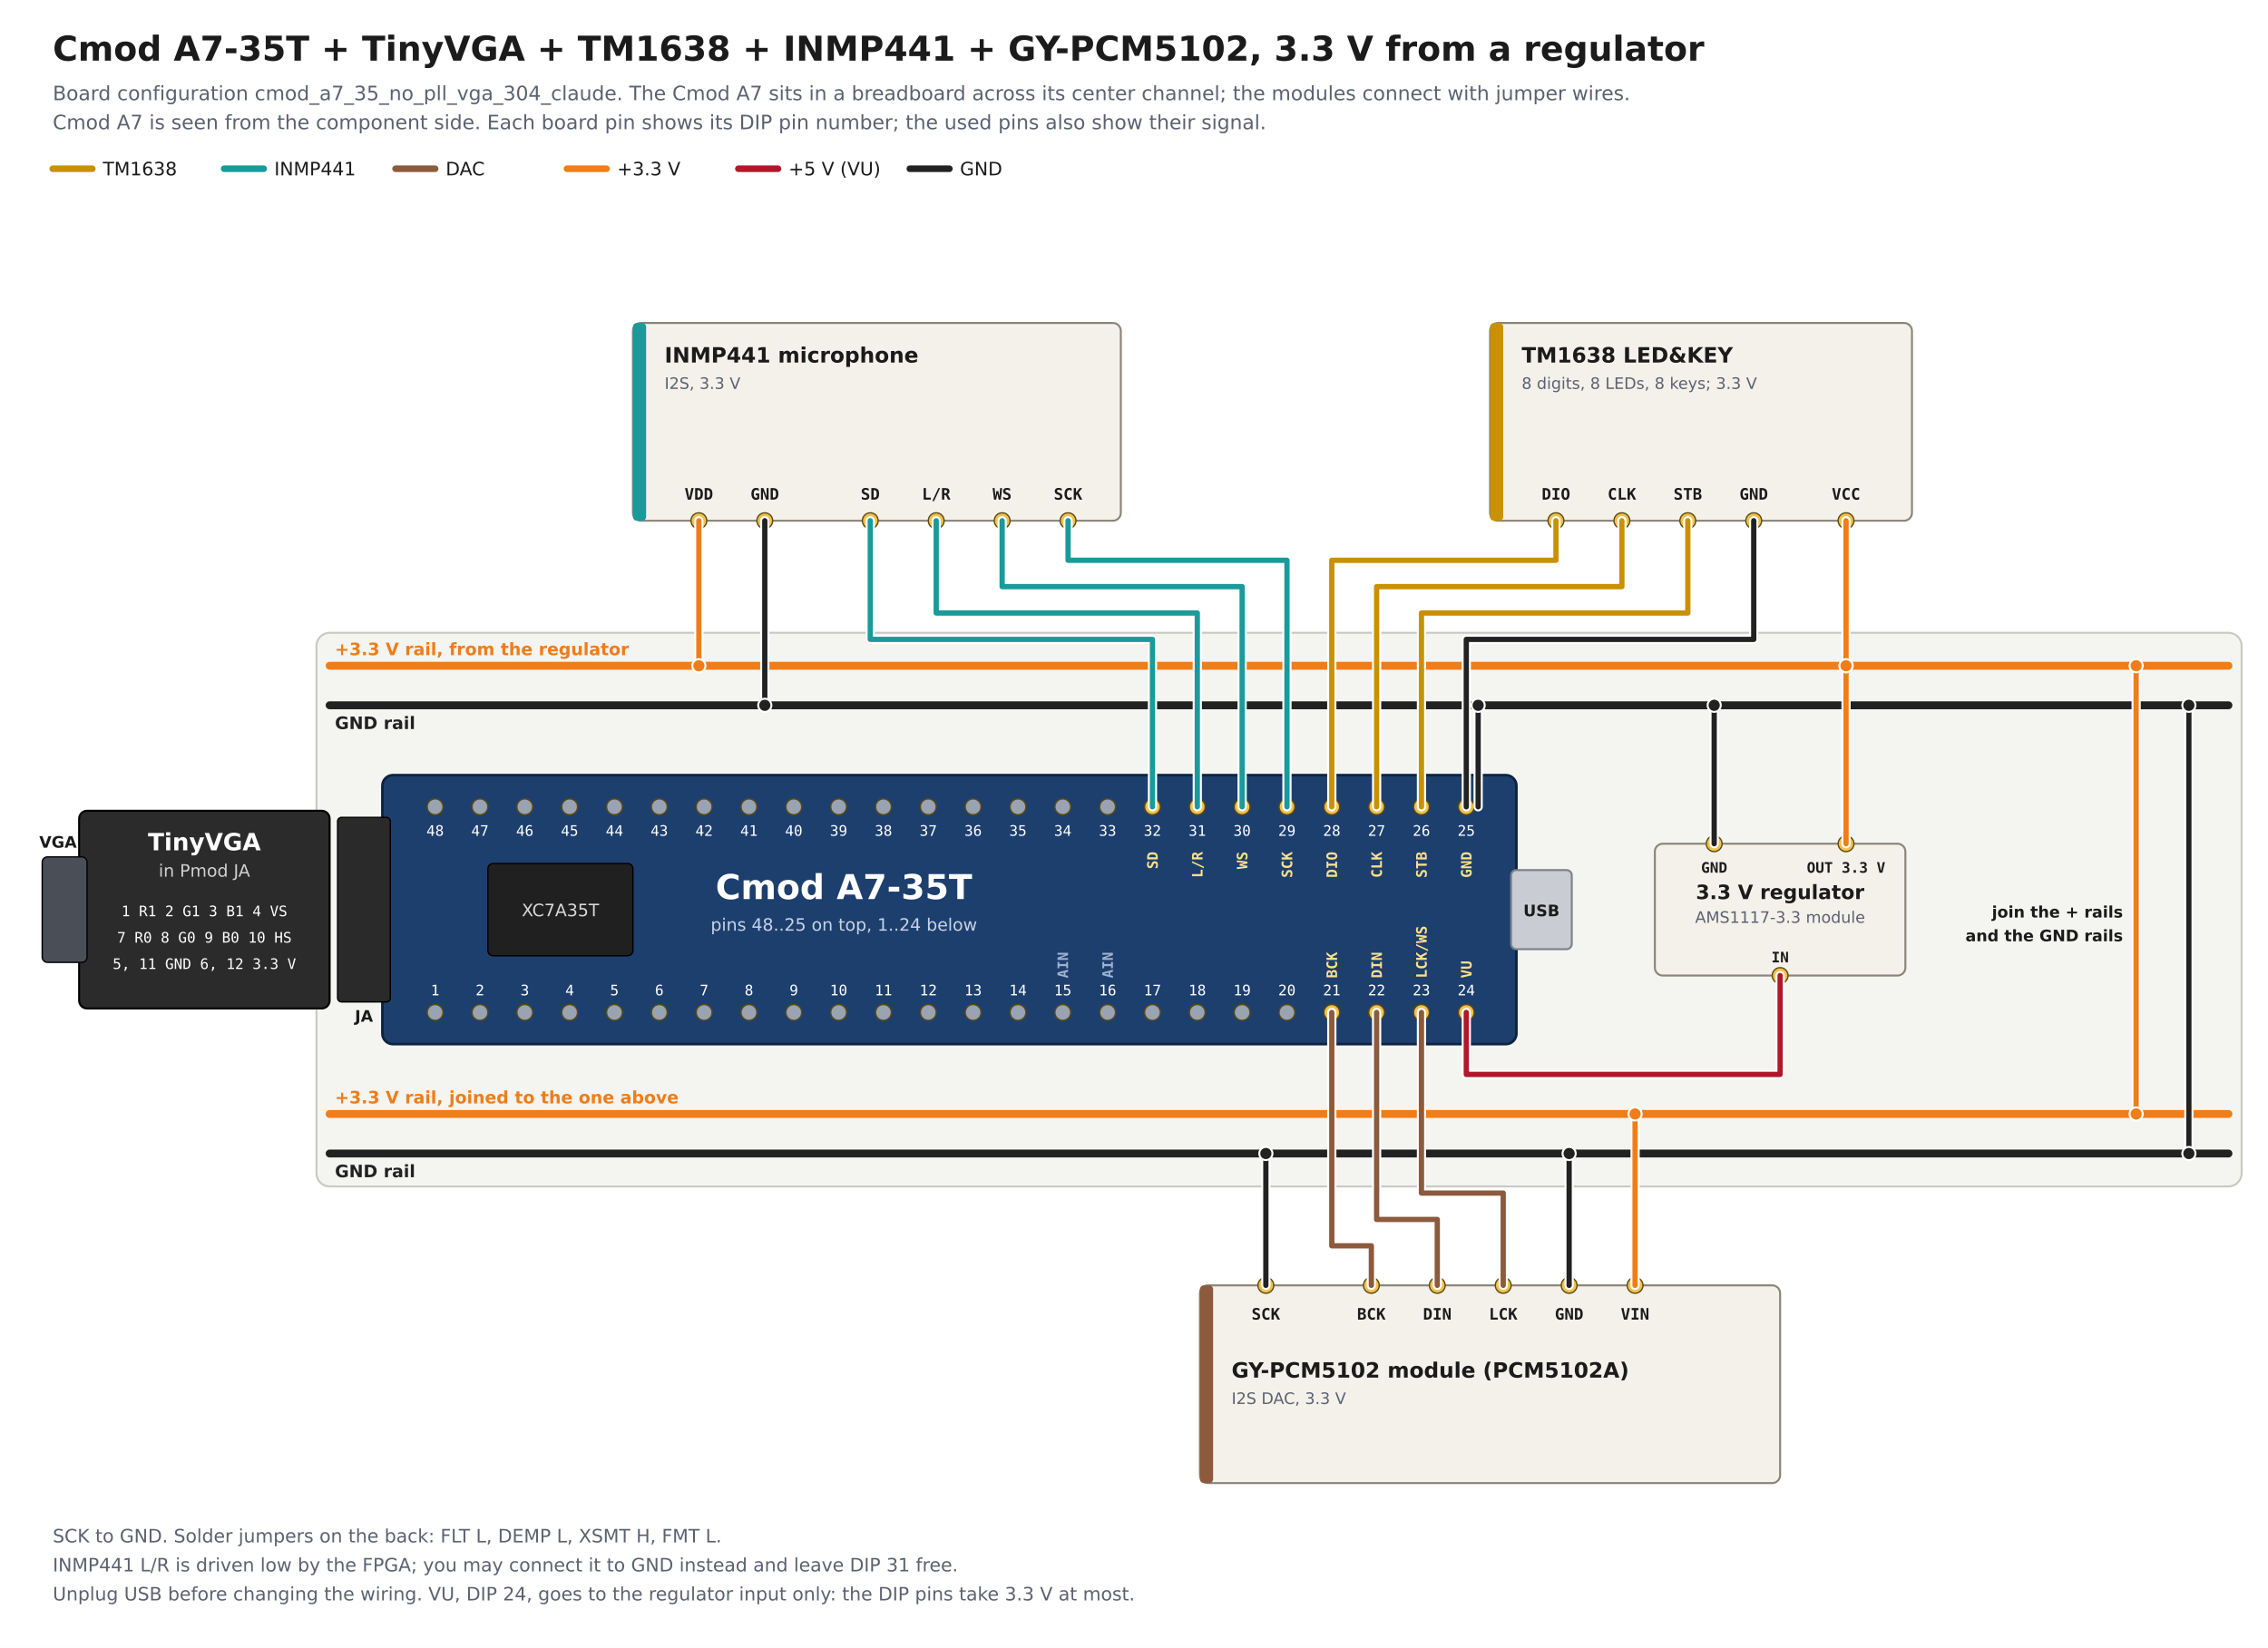
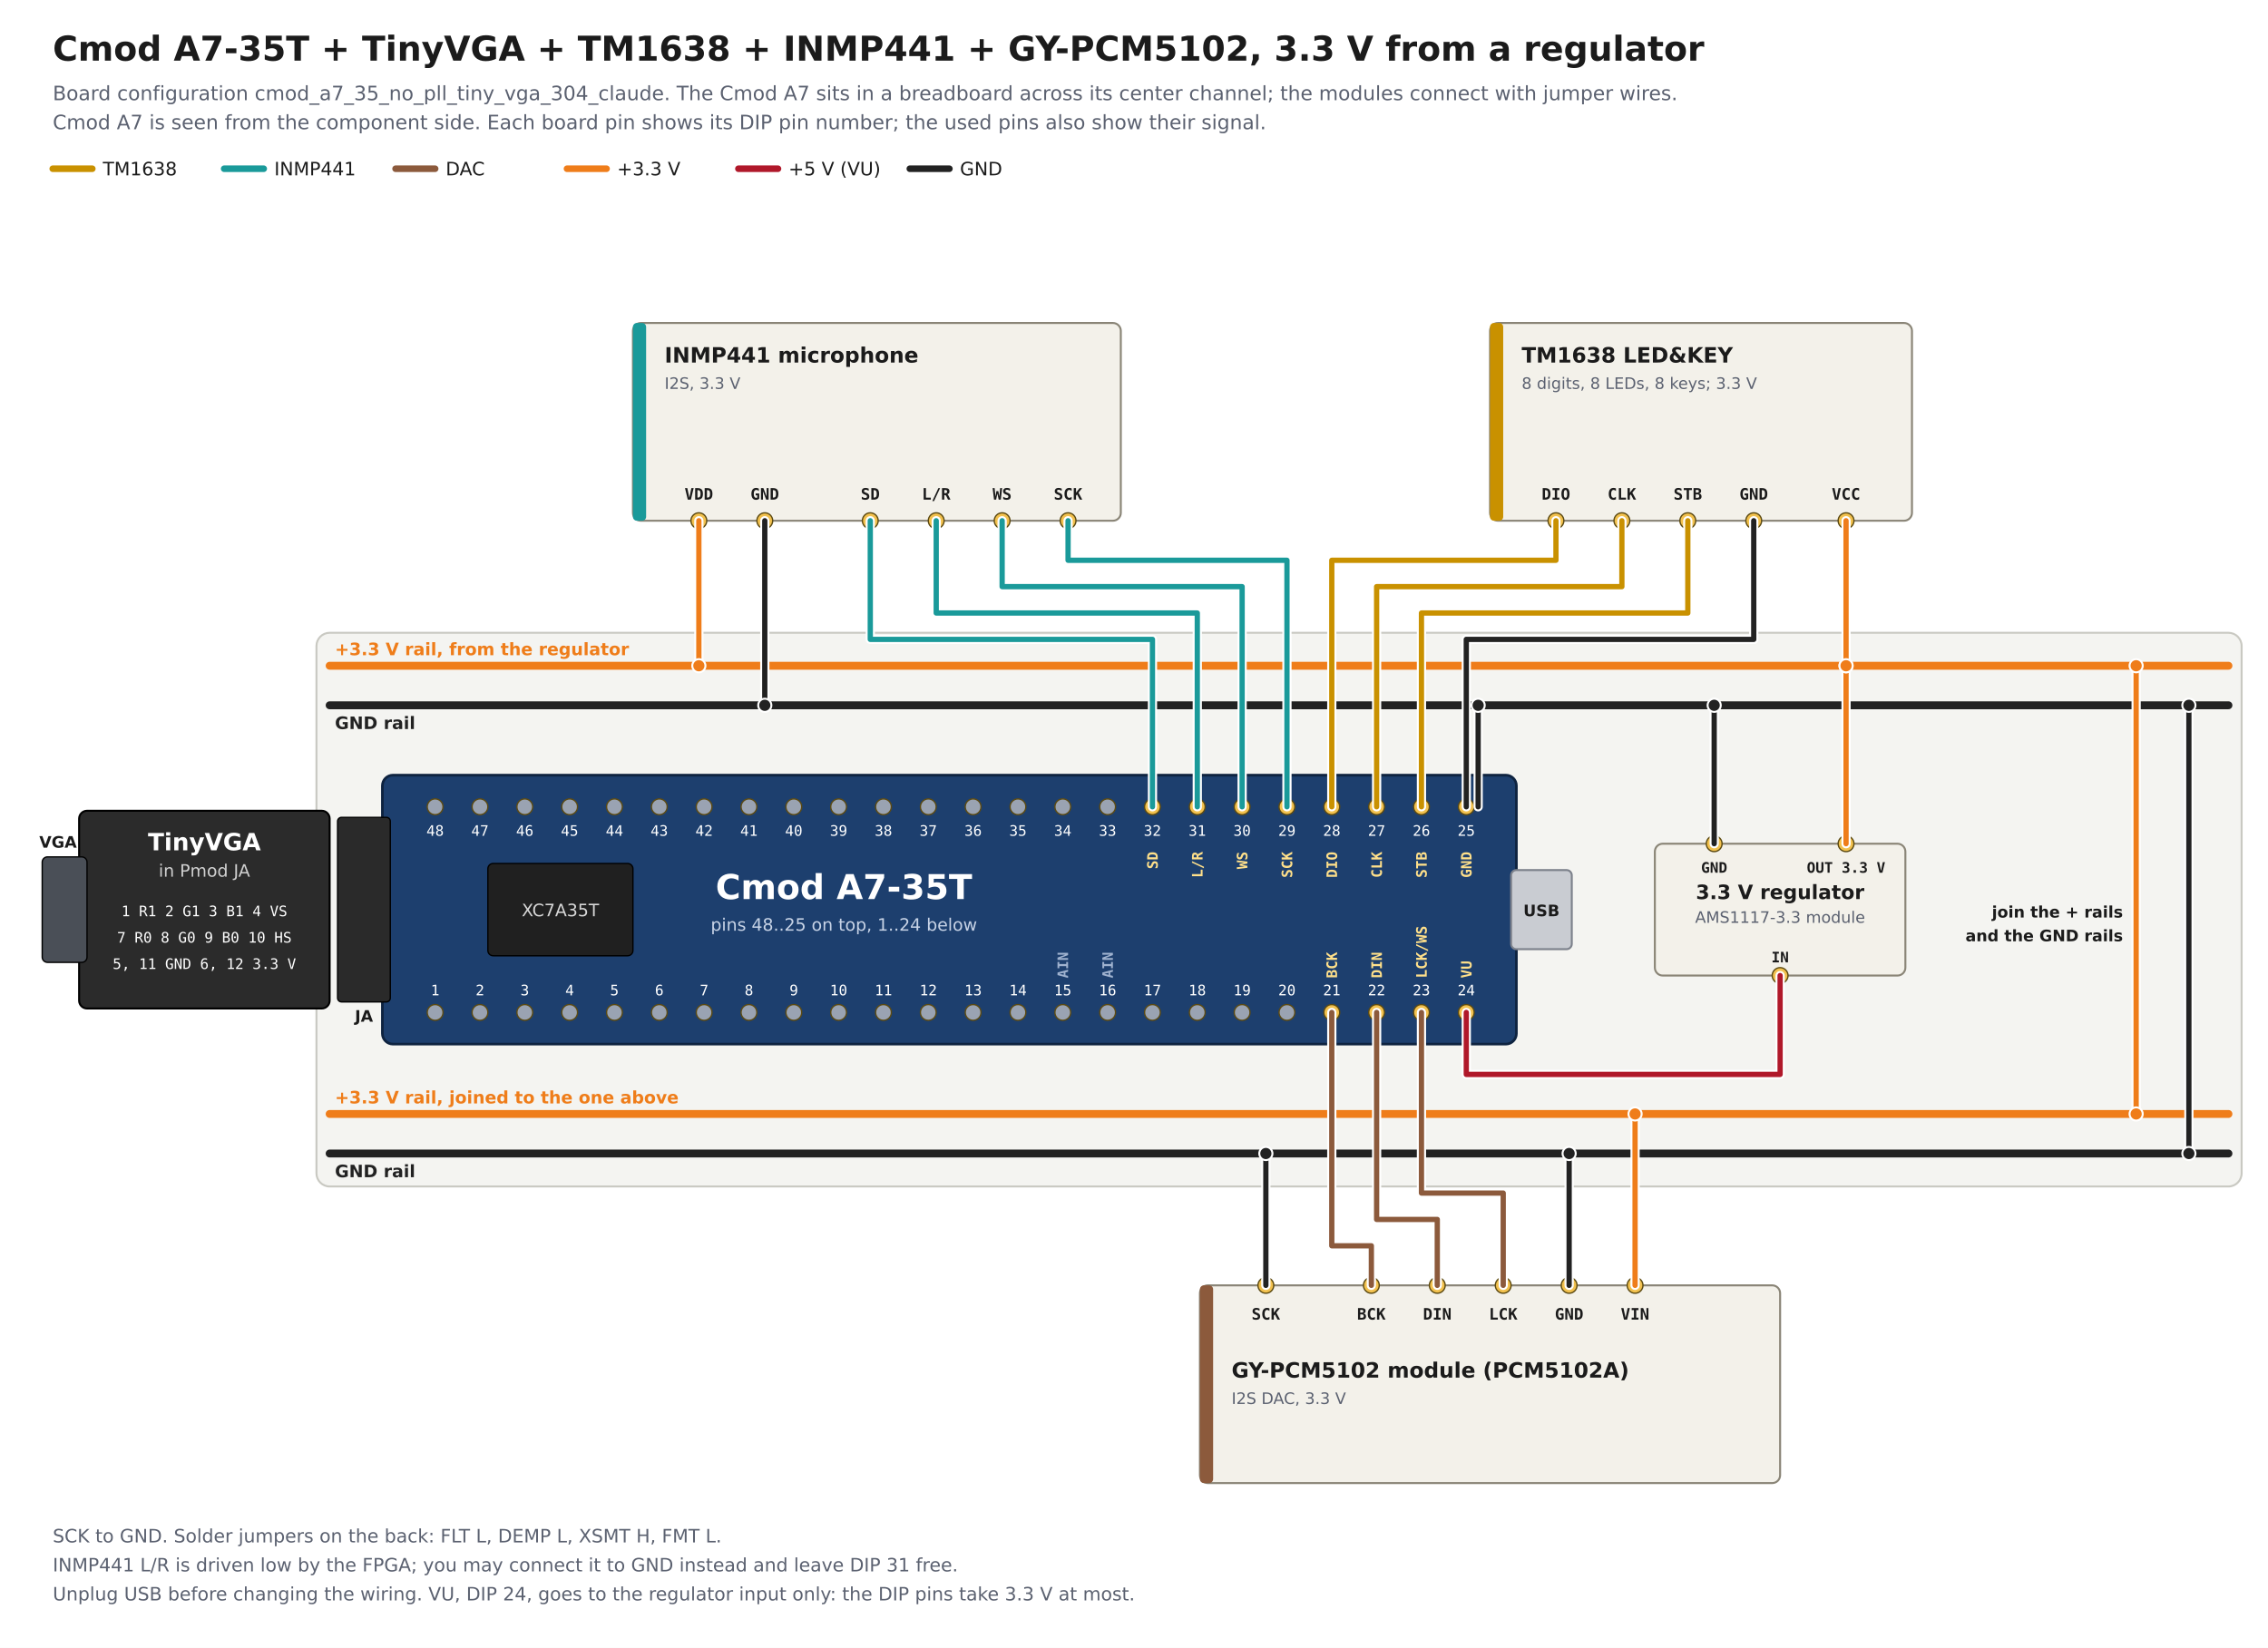
<svg xmlns="http://www.w3.org/2000/svg" width="1720" height="1250" viewBox="0 0 1720 1250">
  <rect width="1720" height="1250" fill="#ffffff" />
  <text x="40" y="46" font-family="DejaVu Sans, Liberation Sans, Arial, sans-serif" font-size="26" font-weight="bold" fill="#1b1b1b" text-anchor="start">Cmod A7-35T + TinyVGA + TM1638 + INMP441 + GY-PCM5102, 3.3 V from a regulator</text>
-   <text x="40" y="76" font-family="DejaVu Sans, Liberation Sans, Arial, sans-serif" font-size="15" font-weight="normal" fill="#5b6170" text-anchor="start">Board configuration cmod_a7_35_no_pll_vga_304_claude. The Cmod A7 sits in a breadboard across its center channel; the modules connect with jumper wires.</text>
+   <text x="40" y="76" font-family="DejaVu Sans, Liberation Sans, Arial, sans-serif" font-size="15" font-weight="normal" fill="#5b6170" text-anchor="start">Board configuration cmod_a7_35_no_pll_tiny_vga_304_claude. The Cmod A7 sits in a breadboard across its center channel; the modules connect with jumper wires.</text>
  <text x="40" y="98" font-family="DejaVu Sans, Liberation Sans, Arial, sans-serif" font-size="15" font-weight="normal" fill="#5b6170" text-anchor="start">Cmod A7 is seen from the component side. Each board pin shows its DIP pin number; the used pins also show their signal.</text>
  <line x1="40" y1="128" x2="70" y2="128" stroke="#c99100" stroke-width="5" stroke-linecap="round" />
  <text x="78" y="133" font-family="DejaVu Sans, Liberation Sans, Arial, sans-serif" font-size="14" font-weight="normal" fill="#1b1b1b" text-anchor="start">TM1638</text>
  <line x1="170" y1="128" x2="200" y2="128" stroke="#1a9a9a" stroke-width="5" stroke-linecap="round" />
  <text x="208" y="133" font-family="DejaVu Sans, Liberation Sans, Arial, sans-serif" font-size="14" font-weight="normal" fill="#1b1b1b" text-anchor="start">INMP441</text>
  <line x1="300" y1="128" x2="330" y2="128" stroke="#8c5a3c" stroke-width="5" stroke-linecap="round" />
  <text x="338" y="133" font-family="DejaVu Sans, Liberation Sans, Arial, sans-serif" font-size="14" font-weight="normal" fill="#1b1b1b" text-anchor="start">DAC</text>
  <line x1="430" y1="128" x2="460" y2="128" stroke="#ef7d1a" stroke-width="5" stroke-linecap="round" />
  <text x="468" y="133" font-family="DejaVu Sans, Liberation Sans, Arial, sans-serif" font-size="14" font-weight="normal" fill="#1b1b1b" text-anchor="start">+3.3 V</text>
  <line x1="560" y1="128" x2="590" y2="128" stroke="#b0182a" stroke-width="5" stroke-linecap="round" />
  <text x="598" y="133" font-family="DejaVu Sans, Liberation Sans, Arial, sans-serif" font-size="14" font-weight="normal" fill="#1b1b1b" text-anchor="start">+5 V (VU)</text>
  <line x1="690" y1="128" x2="720" y2="128" stroke="#222222" stroke-width="5" stroke-linecap="round" />
  <text x="728" y="133" font-family="DejaVu Sans, Liberation Sans, Arial, sans-serif" font-size="14" font-weight="normal" fill="#1b1b1b" text-anchor="start">GND</text>
  <g transform="translate(0 0)">
    <rect x="240" y="480" width="1460" height="420" rx="10" fill="#f4f4f1" stroke="#c9c9c2" stroke-width="1.5" />
    <text x="254" y="497" font-family="DejaVu Sans, Liberation Sans, Arial, sans-serif" font-size="13" font-weight="bold" fill="#ef7d1a" text-anchor="start">+3.3 V rail, from the regulator</text>
    <text x="254" y="553" font-family="DejaVu Sans, Liberation Sans, Arial, sans-serif" font-size="13" font-weight="bold" fill="#222222" text-anchor="start">GND rail</text>
    <text x="254" y="837" font-family="DejaVu Sans, Liberation Sans, Arial, sans-serif" font-size="13" font-weight="bold" fill="#ef7d1a" text-anchor="start">+3.3 V rail, joined to the one above</text>
    <text x="254" y="893" font-family="DejaVu Sans, Liberation Sans, Arial, sans-serif" font-size="13" font-weight="bold" fill="#222222" text-anchor="start">GND rail</text>
    <line x1="250" y1="505" x2="1690" y2="505" stroke="#ef7d1a" stroke-width="6" stroke-linecap="round" />
    <line x1="250" y1="535" x2="1690" y2="535" stroke="#222222" stroke-width="6" stroke-linecap="round" />
    <line x1="250" y1="845" x2="1690" y2="845" stroke="#ef7d1a" stroke-width="6" stroke-linecap="round" />
    <line x1="250" y1="875" x2="1690" y2="875" stroke="#222222" stroke-width="6" stroke-linecap="round" />
    <rect x="290" y="588" width="860" height="204" rx="8" fill="#1d3f6e" stroke="#0e2340" stroke-width="2" />
    <rect x="1146" y="660" width="46" height="60" rx="4" fill="#c9ccd2" stroke="#7d828c" stroke-width="1.5" />
    <text x="1169" y="695" font-family="DejaVu Sans, Liberation Sans, Arial, sans-serif" font-size="12" font-weight="bold" fill="#1b1b1b" text-anchor="middle">USB</text>
    <rect x="370" y="655" width="110" height="70" rx="4" fill="#202020" stroke="#000000" stroke-width="1" />
    <text x="425" y="695" font-family="DejaVu Sans, Liberation Sans, Arial, sans-serif" font-size="13" font-weight="normal" fill="#d8d8d8" text-anchor="middle">XC7A35T</text>
    <text x="640" y="682" font-family="DejaVu Sans, Liberation Sans, Arial, sans-serif" font-size="26" font-weight="bold" fill="#ffffff" text-anchor="middle">Cmod A7-35T</text>
    <text x="640" y="706" font-family="DejaVu Sans, Liberation Sans, Arial, sans-serif" font-size="13" font-weight="normal" fill="#c7d3e6" text-anchor="middle">pins 48..25 on top, 1..24 below</text>
    <circle cx="330" cy="768" r="6" fill="#9aa3b2" stroke="#5c4a12" stroke-width="1" />
    <text x="330" y="755" font-family="DejaVu Sans Mono, Liberation Mono, monospace" font-size="11" font-weight="normal" fill="#ffffff" text-anchor="middle">1</text>
    <circle cx="364" cy="768" r="6" fill="#9aa3b2" stroke="#5c4a12" stroke-width="1" />
    <text x="364" y="755" font-family="DejaVu Sans Mono, Liberation Mono, monospace" font-size="11" font-weight="normal" fill="#ffffff" text-anchor="middle">2</text>
    <circle cx="398" cy="768" r="6" fill="#9aa3b2" stroke="#5c4a12" stroke-width="1" />
    <text x="398" y="755" font-family="DejaVu Sans Mono, Liberation Mono, monospace" font-size="11" font-weight="normal" fill="#ffffff" text-anchor="middle">3</text>
    <circle cx="432" cy="768" r="6" fill="#9aa3b2" stroke="#5c4a12" stroke-width="1" />
    <text x="432" y="755" font-family="DejaVu Sans Mono, Liberation Mono, monospace" font-size="11" font-weight="normal" fill="#ffffff" text-anchor="middle">4</text>
    <circle cx="466" cy="768" r="6" fill="#9aa3b2" stroke="#5c4a12" stroke-width="1" />
    <text x="466" y="755" font-family="DejaVu Sans Mono, Liberation Mono, monospace" font-size="11" font-weight="normal" fill="#ffffff" text-anchor="middle">5</text>
    <circle cx="500" cy="768" r="6" fill="#9aa3b2" stroke="#5c4a12" stroke-width="1" />
    <text x="500" y="755" font-family="DejaVu Sans Mono, Liberation Mono, monospace" font-size="11" font-weight="normal" fill="#ffffff" text-anchor="middle">6</text>
    <circle cx="534" cy="768" r="6" fill="#9aa3b2" stroke="#5c4a12" stroke-width="1" />
    <text x="534" y="755" font-family="DejaVu Sans Mono, Liberation Mono, monospace" font-size="11" font-weight="normal" fill="#ffffff" text-anchor="middle">7</text>
    <circle cx="568" cy="768" r="6" fill="#9aa3b2" stroke="#5c4a12" stroke-width="1" />
    <text x="568" y="755" font-family="DejaVu Sans Mono, Liberation Mono, monospace" font-size="11" font-weight="normal" fill="#ffffff" text-anchor="middle">8</text>
    <circle cx="602" cy="768" r="6" fill="#9aa3b2" stroke="#5c4a12" stroke-width="1" />
    <text x="602" y="755" font-family="DejaVu Sans Mono, Liberation Mono, monospace" font-size="11" font-weight="normal" fill="#ffffff" text-anchor="middle">9</text>
    <circle cx="636" cy="768" r="6" fill="#9aa3b2" stroke="#5c4a12" stroke-width="1" />
    <text x="636" y="755" font-family="DejaVu Sans Mono, Liberation Mono, monospace" font-size="11" font-weight="normal" fill="#ffffff" text-anchor="middle">10</text>
    <circle cx="670" cy="768" r="6" fill="#9aa3b2" stroke="#5c4a12" stroke-width="1" />
    <text x="670" y="755" font-family="DejaVu Sans Mono, Liberation Mono, monospace" font-size="11" font-weight="normal" fill="#ffffff" text-anchor="middle">11</text>
    <circle cx="704" cy="768" r="6" fill="#9aa3b2" stroke="#5c4a12" stroke-width="1" />
    <text x="704" y="755" font-family="DejaVu Sans Mono, Liberation Mono, monospace" font-size="11" font-weight="normal" fill="#ffffff" text-anchor="middle">12</text>
    <circle cx="738" cy="768" r="6" fill="#9aa3b2" stroke="#5c4a12" stroke-width="1" />
    <text x="738" y="755" font-family="DejaVu Sans Mono, Liberation Mono, monospace" font-size="11" font-weight="normal" fill="#ffffff" text-anchor="middle">13</text>
    <circle cx="772" cy="768" r="6" fill="#9aa3b2" stroke="#5c4a12" stroke-width="1" />
    <text x="772" y="755" font-family="DejaVu Sans Mono, Liberation Mono, monospace" font-size="11" font-weight="normal" fill="#ffffff" text-anchor="middle">14</text>
    <circle cx="806" cy="768" r="6" fill="#9aa3b2" stroke="#5c4a12" stroke-width="1" />
    <text x="806" y="755" font-family="DejaVu Sans Mono, Liberation Mono, monospace" font-size="11" font-weight="normal" fill="#ffffff" text-anchor="middle">15</text>
    <text x="810" y="742" font-family="DejaVu Sans Mono, Liberation Mono, monospace" font-size="11" font-weight="bold" fill="#9fb2cf" text-anchor="start" transform="rotate(-90 810 742)">AIN</text>
    <circle cx="840" cy="768" r="6" fill="#9aa3b2" stroke="#5c4a12" stroke-width="1" />
    <text x="840" y="755" font-family="DejaVu Sans Mono, Liberation Mono, monospace" font-size="11" font-weight="normal" fill="#ffffff" text-anchor="middle">16</text>
    <text x="844" y="742" font-family="DejaVu Sans Mono, Liberation Mono, monospace" font-size="11" font-weight="bold" fill="#9fb2cf" text-anchor="start" transform="rotate(-90 844 742)">AIN</text>
    <circle cx="874" cy="768" r="6" fill="#9aa3b2" stroke="#5c4a12" stroke-width="1" />
    <text x="874" y="755" font-family="DejaVu Sans Mono, Liberation Mono, monospace" font-size="11" font-weight="normal" fill="#ffffff" text-anchor="middle">17</text>
    <circle cx="908" cy="768" r="6" fill="#9aa3b2" stroke="#5c4a12" stroke-width="1" />
    <text x="908" y="755" font-family="DejaVu Sans Mono, Liberation Mono, monospace" font-size="11" font-weight="normal" fill="#ffffff" text-anchor="middle">18</text>
    <circle cx="942" cy="768" r="6" fill="#9aa3b2" stroke="#5c4a12" stroke-width="1" />
    <text x="942" y="755" font-family="DejaVu Sans Mono, Liberation Mono, monospace" font-size="11" font-weight="normal" fill="#ffffff" text-anchor="middle">19</text>
    <circle cx="976" cy="768" r="6" fill="#9aa3b2" stroke="#5c4a12" stroke-width="1" />
    <text x="976" y="755" font-family="DejaVu Sans Mono, Liberation Mono, monospace" font-size="11" font-weight="normal" fill="#ffffff" text-anchor="middle">20</text>
    <circle cx="1010" cy="768" r="6" fill="#f2c14e" stroke="#5c4a12" stroke-width="1" />
    <text x="1010" y="755" font-family="DejaVu Sans Mono, Liberation Mono, monospace" font-size="11" font-weight="normal" fill="#ffffff" text-anchor="middle">21</text>
    <text x="1014" y="742" font-family="DejaVu Sans Mono, Liberation Mono, monospace" font-size="11" font-weight="bold" fill="#ffe08a" text-anchor="start" transform="rotate(-90 1014 742)">BCK</text>
    <circle cx="1044" cy="768" r="6" fill="#f2c14e" stroke="#5c4a12" stroke-width="1" />
    <text x="1044" y="755" font-family="DejaVu Sans Mono, Liberation Mono, monospace" font-size="11" font-weight="normal" fill="#ffffff" text-anchor="middle">22</text>
    <text x="1048" y="742" font-family="DejaVu Sans Mono, Liberation Mono, monospace" font-size="11" font-weight="bold" fill="#ffe08a" text-anchor="start" transform="rotate(-90 1048 742)">DIN</text>
    <circle cx="1078" cy="768" r="6" fill="#f2c14e" stroke="#5c4a12" stroke-width="1" />
    <text x="1078" y="755" font-family="DejaVu Sans Mono, Liberation Mono, monospace" font-size="11" font-weight="normal" fill="#ffffff" text-anchor="middle">23</text>
    <text x="1082" y="742" font-family="DejaVu Sans Mono, Liberation Mono, monospace" font-size="11" font-weight="bold" fill="#ffe08a" text-anchor="start" transform="rotate(-90 1082 742)">LCK/WS</text>
    <circle cx="1112" cy="768" r="6" fill="#f2c14e" stroke="#5c4a12" stroke-width="1" />
    <text x="1112" y="755" font-family="DejaVu Sans Mono, Liberation Mono, monospace" font-size="11" font-weight="normal" fill="#ffffff" text-anchor="middle">24</text>
    <text x="1116" y="742" font-family="DejaVu Sans Mono, Liberation Mono, monospace" font-size="11" font-weight="bold" fill="#ffe08a" text-anchor="start" transform="rotate(-90 1116 742)">VU</text>
    <circle cx="1112" cy="612" r="6" fill="#f2c14e" stroke="#5c4a12" stroke-width="1" />
    <text x="1112" y="634" font-family="DejaVu Sans Mono, Liberation Mono, monospace" font-size="11" font-weight="normal" fill="#ffffff" text-anchor="middle">25</text>
    <text x="1116" y="646" font-family="DejaVu Sans Mono, Liberation Mono, monospace" font-size="11" font-weight="bold" fill="#ffe08a" text-anchor="end" transform="rotate(-90 1116 646)">GND</text>
    <circle cx="1078" cy="612" r="6" fill="#f2c14e" stroke="#5c4a12" stroke-width="1" />
    <text x="1078" y="634" font-family="DejaVu Sans Mono, Liberation Mono, monospace" font-size="11" font-weight="normal" fill="#ffffff" text-anchor="middle">26</text>
    <text x="1082" y="646" font-family="DejaVu Sans Mono, Liberation Mono, monospace" font-size="11" font-weight="bold" fill="#ffe08a" text-anchor="end" transform="rotate(-90 1082 646)">STB</text>
    <circle cx="1044" cy="612" r="6" fill="#f2c14e" stroke="#5c4a12" stroke-width="1" />
    <text x="1044" y="634" font-family="DejaVu Sans Mono, Liberation Mono, monospace" font-size="11" font-weight="normal" fill="#ffffff" text-anchor="middle">27</text>
    <text x="1048" y="646" font-family="DejaVu Sans Mono, Liberation Mono, monospace" font-size="11" font-weight="bold" fill="#ffe08a" text-anchor="end" transform="rotate(-90 1048 646)">CLK</text>
    <circle cx="1010" cy="612" r="6" fill="#f2c14e" stroke="#5c4a12" stroke-width="1" />
    <text x="1010" y="634" font-family="DejaVu Sans Mono, Liberation Mono, monospace" font-size="11" font-weight="normal" fill="#ffffff" text-anchor="middle">28</text>
    <text x="1014" y="646" font-family="DejaVu Sans Mono, Liberation Mono, monospace" font-size="11" font-weight="bold" fill="#ffe08a" text-anchor="end" transform="rotate(-90 1014 646)">DIO</text>
    <circle cx="976" cy="612" r="6" fill="#f2c14e" stroke="#5c4a12" stroke-width="1" />
    <text x="976" y="634" font-family="DejaVu Sans Mono, Liberation Mono, monospace" font-size="11" font-weight="normal" fill="#ffffff" text-anchor="middle">29</text>
    <text x="980" y="646" font-family="DejaVu Sans Mono, Liberation Mono, monospace" font-size="11" font-weight="bold" fill="#ffe08a" text-anchor="end" transform="rotate(-90 980 646)">SCK</text>
    <circle cx="942" cy="612" r="6" fill="#f2c14e" stroke="#5c4a12" stroke-width="1" />
    <text x="942" y="634" font-family="DejaVu Sans Mono, Liberation Mono, monospace" font-size="11" font-weight="normal" fill="#ffffff" text-anchor="middle">30</text>
    <text x="946" y="646" font-family="DejaVu Sans Mono, Liberation Mono, monospace" font-size="11" font-weight="bold" fill="#ffe08a" text-anchor="end" transform="rotate(-90 946 646)">WS</text>
    <circle cx="908" cy="612" r="6" fill="#f2c14e" stroke="#5c4a12" stroke-width="1" />
    <text x="908" y="634" font-family="DejaVu Sans Mono, Liberation Mono, monospace" font-size="11" font-weight="normal" fill="#ffffff" text-anchor="middle">31</text>
    <text x="912" y="646" font-family="DejaVu Sans Mono, Liberation Mono, monospace" font-size="11" font-weight="bold" fill="#ffe08a" text-anchor="end" transform="rotate(-90 912 646)">L/R</text>
    <circle cx="874" cy="612" r="6" fill="#f2c14e" stroke="#5c4a12" stroke-width="1" />
    <text x="874" y="634" font-family="DejaVu Sans Mono, Liberation Mono, monospace" font-size="11" font-weight="normal" fill="#ffffff" text-anchor="middle">32</text>
    <text x="878" y="646" font-family="DejaVu Sans Mono, Liberation Mono, monospace" font-size="11" font-weight="bold" fill="#ffe08a" text-anchor="end" transform="rotate(-90 878 646)">SD</text>
    <circle cx="840" cy="612" r="6" fill="#9aa3b2" stroke="#5c4a12" stroke-width="1" />
    <text x="840" y="634" font-family="DejaVu Sans Mono, Liberation Mono, monospace" font-size="11" font-weight="normal" fill="#ffffff" text-anchor="middle">33</text>
    <circle cx="806" cy="612" r="6" fill="#9aa3b2" stroke="#5c4a12" stroke-width="1" />
    <text x="806" y="634" font-family="DejaVu Sans Mono, Liberation Mono, monospace" font-size="11" font-weight="normal" fill="#ffffff" text-anchor="middle">34</text>
    <circle cx="772" cy="612" r="6" fill="#9aa3b2" stroke="#5c4a12" stroke-width="1" />
    <text x="772" y="634" font-family="DejaVu Sans Mono, Liberation Mono, monospace" font-size="11" font-weight="normal" fill="#ffffff" text-anchor="middle">35</text>
    <circle cx="738" cy="612" r="6" fill="#9aa3b2" stroke="#5c4a12" stroke-width="1" />
    <text x="738" y="634" font-family="DejaVu Sans Mono, Liberation Mono, monospace" font-size="11" font-weight="normal" fill="#ffffff" text-anchor="middle">36</text>
    <circle cx="704" cy="612" r="6" fill="#9aa3b2" stroke="#5c4a12" stroke-width="1" />
    <text x="704" y="634" font-family="DejaVu Sans Mono, Liberation Mono, monospace" font-size="11" font-weight="normal" fill="#ffffff" text-anchor="middle">37</text>
    <circle cx="670" cy="612" r="6" fill="#9aa3b2" stroke="#5c4a12" stroke-width="1" />
    <text x="670" y="634" font-family="DejaVu Sans Mono, Liberation Mono, monospace" font-size="11" font-weight="normal" fill="#ffffff" text-anchor="middle">38</text>
    <circle cx="636" cy="612" r="6" fill="#9aa3b2" stroke="#5c4a12" stroke-width="1" />
    <text x="636" y="634" font-family="DejaVu Sans Mono, Liberation Mono, monospace" font-size="11" font-weight="normal" fill="#ffffff" text-anchor="middle">39</text>
    <circle cx="602" cy="612" r="6" fill="#9aa3b2" stroke="#5c4a12" stroke-width="1" />
    <text x="602" y="634" font-family="DejaVu Sans Mono, Liberation Mono, monospace" font-size="11" font-weight="normal" fill="#ffffff" text-anchor="middle">40</text>
    <circle cx="568" cy="612" r="6" fill="#9aa3b2" stroke="#5c4a12" stroke-width="1" />
    <text x="568" y="634" font-family="DejaVu Sans Mono, Liberation Mono, monospace" font-size="11" font-weight="normal" fill="#ffffff" text-anchor="middle">41</text>
    <circle cx="534" cy="612" r="6" fill="#9aa3b2" stroke="#5c4a12" stroke-width="1" />
    <text x="534" y="634" font-family="DejaVu Sans Mono, Liberation Mono, monospace" font-size="11" font-weight="normal" fill="#ffffff" text-anchor="middle">42</text>
    <circle cx="500" cy="612" r="6" fill="#9aa3b2" stroke="#5c4a12" stroke-width="1" />
    <text x="500" y="634" font-family="DejaVu Sans Mono, Liberation Mono, monospace" font-size="11" font-weight="normal" fill="#ffffff" text-anchor="middle">43</text>
    <circle cx="466" cy="612" r="6" fill="#9aa3b2" stroke="#5c4a12" stroke-width="1" />
    <text x="466" y="634" font-family="DejaVu Sans Mono, Liberation Mono, monospace" font-size="11" font-weight="normal" fill="#ffffff" text-anchor="middle">44</text>
    <circle cx="432" cy="612" r="6" fill="#9aa3b2" stroke="#5c4a12" stroke-width="1" />
    <text x="432" y="634" font-family="DejaVu Sans Mono, Liberation Mono, monospace" font-size="11" font-weight="normal" fill="#ffffff" text-anchor="middle">45</text>
    <circle cx="398" cy="612" r="6" fill="#9aa3b2" stroke="#5c4a12" stroke-width="1" />
    <text x="398" y="634" font-family="DejaVu Sans Mono, Liberation Mono, monospace" font-size="11" font-weight="normal" fill="#ffffff" text-anchor="middle">46</text>
    <circle cx="364" cy="612" r="6" fill="#9aa3b2" stroke="#5c4a12" stroke-width="1" />
    <text x="364" y="634" font-family="DejaVu Sans Mono, Liberation Mono, monospace" font-size="11" font-weight="normal" fill="#ffffff" text-anchor="middle">47</text>
    <circle cx="330" cy="612" r="6" fill="#9aa3b2" stroke="#5c4a12" stroke-width="1" />
    <text x="330" y="634" font-family="DejaVu Sans Mono, Liberation Mono, monospace" font-size="11" font-weight="normal" fill="#ffffff" text-anchor="middle">48</text>
    <rect x="256" y="620" width="40" height="140" rx="3" fill="#2a2a2a" stroke="#000000" stroke-width="1" />
    <text x="276" y="775" font-family="DejaVu Sans, Liberation Sans, Arial, sans-serif" font-size="12" font-weight="bold" fill="#1b1b1b" text-anchor="middle">JA</text>
    <rect x="60" y="615" width="190" height="150" rx="6" fill="#2b2b2b" stroke="#000000" stroke-width="1.5" />
    <rect x="32" y="650" width="34" height="80" rx="4" fill="#4a4f57" stroke="#000000" stroke-width="1" />
    <text x="155" y="645" font-family="DejaVu Sans, Liberation Sans, Arial, sans-serif" font-size="18" font-weight="bold" fill="#ffffff" text-anchor="middle">TinyVGA</text>
    <text x="155" y="665" font-family="DejaVu Sans, Liberation Sans, Arial, sans-serif" font-size="13" font-weight="normal" fill="#d0d0d0" text-anchor="middle">in Pmod JA</text>
    <text x="155" y="695" font-family="DejaVu Sans Mono, Liberation Mono, monospace" font-size="11" font-weight="normal" fill="#ffffff" text-anchor="middle">1 R1  2 G1  3 B1  4 VS</text>
    <text x="155" y="715" font-family="DejaVu Sans Mono, Liberation Mono, monospace" font-size="11" font-weight="normal" fill="#ffffff" text-anchor="middle">7 R0  8 G0  9 B0 10 HS</text>
    <text x="155" y="735" font-family="DejaVu Sans Mono, Liberation Mono, monospace" font-size="11" font-weight="normal" fill="#ffffff" text-anchor="middle">5, 11 GND   6, 12 3.3 V</text>
    <text x="44" y="643" font-family="DejaVu Sans, Liberation Sans, Arial, sans-serif" font-size="12" font-weight="bold" fill="#1b1b1b" text-anchor="middle">VGA</text>
    <polyline points="1121,612 1121,535" fill="none" stroke="#ffffff" stroke-width="7" stroke-linejoin="round" stroke-linecap="round" />
    <polyline points="1121,612 1121,535" fill="none" stroke="#222222" stroke-width="4" stroke-linejoin="round" stroke-linecap="round" />
    <circle cx="1121" cy="535" r="5" fill="#222222" stroke="#ffffff" stroke-width="1.5" />
    <polyline points="1620,505 1620,845" fill="none" stroke="#ffffff" stroke-width="7" stroke-linejoin="round" stroke-linecap="round" />
    <polyline points="1620,505 1620,845" fill="none" stroke="#ef7d1a" stroke-width="4" stroke-linejoin="round" stroke-linecap="round" />
    <circle cx="1620" cy="505" r="5" fill="#ef7d1a" stroke="#ffffff" stroke-width="1.5" />
    <circle cx="1620" cy="845" r="5" fill="#ef7d1a" stroke="#ffffff" stroke-width="1.5" />
    <polyline points="1660,535 1660,875" fill="none" stroke="#ffffff" stroke-width="7" stroke-linejoin="round" stroke-linecap="round" />
    <polyline points="1660,535 1660,875" fill="none" stroke="#222222" stroke-width="4" stroke-linejoin="round" stroke-linecap="round" />
    <circle cx="1660" cy="535" r="5" fill="#222222" stroke="#ffffff" stroke-width="1.5" />
    <circle cx="1660" cy="875" r="5" fill="#222222" stroke="#ffffff" stroke-width="1.5" />
    <text x="1610" y="696" font-family="DejaVu Sans, Liberation Sans, Arial, sans-serif" font-size="12" font-weight="bold" fill="#1b1b1b" text-anchor="end">join the + rails</text>
    <text x="1610" y="714" font-family="DejaVu Sans, Liberation Sans, Arial, sans-serif" font-size="12" font-weight="bold" fill="#1b1b1b" text-anchor="end">and the GND rails</text>
    <rect x="1255" y="640" width="190" height="100" rx="6" fill="#f3f1ea" stroke="#8a8577" stroke-width="1.5" />
    <text x="1350.0" y="682" font-family="DejaVu Sans, Liberation Sans, Arial, sans-serif" font-size="15" font-weight="bold" fill="#1b1b1b" text-anchor="middle">3.3 V regulator</text>
    <text x="1350.0" y="700" font-family="DejaVu Sans, Liberation Sans, Arial, sans-serif" font-size="12" font-weight="normal" fill="#5b6170" text-anchor="middle">AMS1117-3.3 module</text>
    <circle cx="1300" cy="640" r="6" fill="#f2c14e" stroke="#5c4a12" stroke-width="1" />
    <text x="1300" y="662" font-family="DejaVu Sans Mono, Liberation Mono, monospace" font-size="11" font-weight="bold" fill="#1b1b1b" text-anchor="middle">GND</text>
    <circle cx="1400" cy="640" r="6" fill="#f2c14e" stroke="#5c4a12" stroke-width="1" />
    <text x="1400" y="662" font-family="DejaVu Sans Mono, Liberation Mono, monospace" font-size="11" font-weight="bold" fill="#1b1b1b" text-anchor="middle">OUT 3.3 V</text>
    <circle cx="1350" cy="740" r="6" fill="#f2c14e" stroke="#5c4a12" stroke-width="1" />
    <text x="1350" y="730" font-family="DejaVu Sans Mono, Liberation Mono, monospace" font-size="11" font-weight="bold" fill="#1b1b1b" text-anchor="middle">IN</text>
    <polyline points="1300,640 1300,535" fill="none" stroke="#ffffff" stroke-width="7" stroke-linejoin="round" stroke-linecap="round" />
    <polyline points="1300,640 1300,535" fill="none" stroke="#222222" stroke-width="4" stroke-linejoin="round" stroke-linecap="round" />
    <circle cx="1300" cy="535" r="5" fill="#222222" stroke="#ffffff" stroke-width="1.5" />
    <polyline points="1400,640 1400,505" fill="none" stroke="#ffffff" stroke-width="7" stroke-linejoin="round" stroke-linecap="round" />
    <polyline points="1400,640 1400,505" fill="none" stroke="#ef7d1a" stroke-width="4" stroke-linejoin="round" stroke-linecap="round" />
    <circle cx="1400" cy="505" r="5" fill="#ef7d1a" stroke="#ffffff" stroke-width="1.5" />
    <polyline points="1112,768 1112,815 1350,815 1350,740" fill="none" stroke="#ffffff" stroke-width="7" stroke-linejoin="round" stroke-linecap="round" />
    <polyline points="1112,768 1112,815 1350,815 1350,740" fill="none" stroke="#b0182a" stroke-width="4" stroke-linejoin="round" stroke-linecap="round" />
    <rect x="480" y="245" width="370" height="150" rx="6" fill="#f3f1ea" stroke="#8a8577" stroke-width="1.5" />
    <rect x="480" y="245" width="10" height="150" rx="3" fill="#1a9a9a" stroke="none" stroke-width="1" />
    <text x="504" y="275" font-family="DejaVu Sans, Liberation Sans, Arial, sans-serif" font-size="16" font-weight="bold" fill="#1b1b1b" text-anchor="start">INMP441 microphone</text>
    <text x="504" y="295" font-family="DejaVu Sans, Liberation Sans, Arial, sans-serif" font-size="12" font-weight="normal" fill="#5b6170" text-anchor="start">I2S, 3.3 V</text>
    <circle cx="530" cy="395" r="6" fill="#f2c14e" stroke="#5c4a12" stroke-width="1" />
    <text x="530" y="379" font-family="DejaVu Sans Mono, Liberation Mono, monospace" font-size="12" font-weight="bold" fill="#1b1b1b" text-anchor="middle">VDD</text>
    <circle cx="580" cy="395" r="6" fill="#f2c14e" stroke="#5c4a12" stroke-width="1" />
    <text x="580" y="379" font-family="DejaVu Sans Mono, Liberation Mono, monospace" font-size="12" font-weight="bold" fill="#1b1b1b" text-anchor="middle">GND</text>
    <circle cx="660" cy="395" r="6" fill="#f2c14e" stroke="#5c4a12" stroke-width="1" />
    <text x="660" y="379" font-family="DejaVu Sans Mono, Liberation Mono, monospace" font-size="12" font-weight="bold" fill="#1b1b1b" text-anchor="middle">SD</text>
    <circle cx="710" cy="395" r="6" fill="#f2c14e" stroke="#5c4a12" stroke-width="1" />
    <text x="710" y="379" font-family="DejaVu Sans Mono, Liberation Mono, monospace" font-size="12" font-weight="bold" fill="#1b1b1b" text-anchor="middle">L/R</text>
    <circle cx="760" cy="395" r="6" fill="#f2c14e" stroke="#5c4a12" stroke-width="1" />
    <text x="760" y="379" font-family="DejaVu Sans Mono, Liberation Mono, monospace" font-size="12" font-weight="bold" fill="#1b1b1b" text-anchor="middle">WS</text>
    <circle cx="810" cy="395" r="6" fill="#f2c14e" stroke="#5c4a12" stroke-width="1" />
    <text x="810" y="379" font-family="DejaVu Sans Mono, Liberation Mono, monospace" font-size="12" font-weight="bold" fill="#1b1b1b" text-anchor="middle">SCK</text>
    <polyline points="530,395 530,505" fill="none" stroke="#ffffff" stroke-width="7" stroke-linejoin="round" stroke-linecap="round" />
    <polyline points="530,395 530,505" fill="none" stroke="#ef7d1a" stroke-width="4" stroke-linejoin="round" stroke-linecap="round" />
    <circle cx="530" cy="505" r="5" fill="#ef7d1a" stroke="#ffffff" stroke-width="1.5" />
    <polyline points="580,395 580,535" fill="none" stroke="#ffffff" stroke-width="7" stroke-linejoin="round" stroke-linecap="round" />
    <polyline points="580,395 580,535" fill="none" stroke="#222222" stroke-width="4" stroke-linejoin="round" stroke-linecap="round" />
    <circle cx="580" cy="535" r="5" fill="#222222" stroke="#ffffff" stroke-width="1.5" />
    <polyline points="976,612 976,425 810,425 810,395" fill="none" stroke="#ffffff" stroke-width="7" stroke-linejoin="round" stroke-linecap="round" />
    <polyline points="976,612 976,425 810,425 810,395" fill="none" stroke="#1a9a9a" stroke-width="4" stroke-linejoin="round" stroke-linecap="round" />
    <polyline points="942,612 942,445 760,445 760,395" fill="none" stroke="#ffffff" stroke-width="7" stroke-linejoin="round" stroke-linecap="round" />
    <polyline points="942,612 942,445 760,445 760,395" fill="none" stroke="#1a9a9a" stroke-width="4" stroke-linejoin="round" stroke-linecap="round" />
    <polyline points="908,612 908,465 710,465 710,395" fill="none" stroke="#ffffff" stroke-width="7" stroke-linejoin="round" stroke-linecap="round" />
    <polyline points="908,612 908,465 710,465 710,395" fill="none" stroke="#1a9a9a" stroke-width="4" stroke-linejoin="round" stroke-linecap="round" />
    <polyline points="874,612 874,485 660,485 660,395" fill="none" stroke="#ffffff" stroke-width="7" stroke-linejoin="round" stroke-linecap="round" />
    <polyline points="874,612 874,485 660,485 660,395" fill="none" stroke="#1a9a9a" stroke-width="4" stroke-linejoin="round" stroke-linecap="round" />
    <rect x="1130" y="245" width="320" height="150" rx="6" fill="#f3f1ea" stroke="#8a8577" stroke-width="1.5" />
    <rect x="1130" y="245" width="10" height="150" rx="3" fill="#c99100" stroke="none" stroke-width="1" />
    <text x="1154" y="275" font-family="DejaVu Sans, Liberation Sans, Arial, sans-serif" font-size="16" font-weight="bold" fill="#1b1b1b" text-anchor="start">TM1638 LED&amp;KEY</text>
    <text x="1154" y="295" font-family="DejaVu Sans, Liberation Sans, Arial, sans-serif" font-size="12" font-weight="normal" fill="#5b6170" text-anchor="start">8 digits, 8 LEDs, 8 keys; 3.3 V</text>
    <circle cx="1180" cy="395" r="6" fill="#f2c14e" stroke="#5c4a12" stroke-width="1" />
    <text x="1180" y="379" font-family="DejaVu Sans Mono, Liberation Mono, monospace" font-size="12" font-weight="bold" fill="#1b1b1b" text-anchor="middle">DIO</text>
    <circle cx="1230" cy="395" r="6" fill="#f2c14e" stroke="#5c4a12" stroke-width="1" />
    <text x="1230" y="379" font-family="DejaVu Sans Mono, Liberation Mono, monospace" font-size="12" font-weight="bold" fill="#1b1b1b" text-anchor="middle">CLK</text>
    <circle cx="1280" cy="395" r="6" fill="#f2c14e" stroke="#5c4a12" stroke-width="1" />
    <text x="1280" y="379" font-family="DejaVu Sans Mono, Liberation Mono, monospace" font-size="12" font-weight="bold" fill="#1b1b1b" text-anchor="middle">STB</text>
    <circle cx="1330" cy="395" r="6" fill="#f2c14e" stroke="#5c4a12" stroke-width="1" />
    <text x="1330" y="379" font-family="DejaVu Sans Mono, Liberation Mono, monospace" font-size="12" font-weight="bold" fill="#1b1b1b" text-anchor="middle">GND</text>
    <circle cx="1400" cy="395" r="6" fill="#f2c14e" stroke="#5c4a12" stroke-width="1" />
    <text x="1400" y="379" font-family="DejaVu Sans Mono, Liberation Mono, monospace" font-size="12" font-weight="bold" fill="#1b1b1b" text-anchor="middle">VCC</text>
    <polyline points="1400,395 1400,505" fill="none" stroke="#ffffff" stroke-width="7" stroke-linejoin="round" stroke-linecap="round" />
    <polyline points="1400,395 1400,505" fill="none" stroke="#ef7d1a" stroke-width="4" stroke-linejoin="round" stroke-linecap="round" />
    <circle cx="1400" cy="505" r="5" fill="#ef7d1a" stroke="#ffffff" stroke-width="1.5" />
    <polyline points="1010,612 1010,425 1180,425 1180,395" fill="none" stroke="#ffffff" stroke-width="7" stroke-linejoin="round" stroke-linecap="round" />
    <polyline points="1010,612 1010,425 1180,425 1180,395" fill="none" stroke="#c99100" stroke-width="4" stroke-linejoin="round" stroke-linecap="round" />
    <polyline points="1044,612 1044,445 1230,445 1230,395" fill="none" stroke="#ffffff" stroke-width="7" stroke-linejoin="round" stroke-linecap="round" />
    <polyline points="1044,612 1044,445 1230,445 1230,395" fill="none" stroke="#c99100" stroke-width="4" stroke-linejoin="round" stroke-linecap="round" />
    <polyline points="1078,612 1078,465 1280,465 1280,395" fill="none" stroke="#ffffff" stroke-width="7" stroke-linejoin="round" stroke-linecap="round" />
    <polyline points="1078,612 1078,465 1280,465 1280,395" fill="none" stroke="#c99100" stroke-width="4" stroke-linejoin="round" stroke-linecap="round" />
    <polyline points="1112,612 1112,485 1330,485 1330,395" fill="none" stroke="#ffffff" stroke-width="7" stroke-linejoin="round" stroke-linecap="round" />
    <polyline points="1112,612 1112,485 1330,485 1330,395" fill="none" stroke="#222222" stroke-width="4" stroke-linejoin="round" stroke-linecap="round" />
    <rect x="910" y="975" width="440" height="150" rx="6" fill="#f3f1ea" stroke="#8a8577" stroke-width="1.5" />
    <rect x="910" y="975" width="10" height="150" rx="3" fill="#8c5a3c" stroke="none" stroke-width="1" />
    <text x="934" y="1045" font-family="DejaVu Sans, Liberation Sans, Arial, sans-serif" font-size="16" font-weight="bold" fill="#1b1b1b" text-anchor="start">GY-PCM5102 module (PCM5102A)</text>
    <text x="934" y="1065" font-family="DejaVu Sans, Liberation Sans, Arial, sans-serif" font-size="12" font-weight="normal" fill="#5b6170" text-anchor="start">I2S DAC, 3.3 V</text>
    <circle cx="960" cy="975" r="6" fill="#f2c14e" stroke="#5c4a12" stroke-width="1" />
    <text x="960" y="1001" font-family="DejaVu Sans Mono, Liberation Mono, monospace" font-size="12" font-weight="bold" fill="#1b1b1b" text-anchor="middle">SCK</text>
    <circle cx="1040" cy="975" r="6" fill="#f2c14e" stroke="#5c4a12" stroke-width="1" />
    <text x="1040" y="1001" font-family="DejaVu Sans Mono, Liberation Mono, monospace" font-size="12" font-weight="bold" fill="#1b1b1b" text-anchor="middle">BCK</text>
    <circle cx="1090" cy="975" r="6" fill="#f2c14e" stroke="#5c4a12" stroke-width="1" />
    <text x="1090" y="1001" font-family="DejaVu Sans Mono, Liberation Mono, monospace" font-size="12" font-weight="bold" fill="#1b1b1b" text-anchor="middle">DIN</text>
    <circle cx="1140" cy="975" r="6" fill="#f2c14e" stroke="#5c4a12" stroke-width="1" />
    <text x="1140" y="1001" font-family="DejaVu Sans Mono, Liberation Mono, monospace" font-size="12" font-weight="bold" fill="#1b1b1b" text-anchor="middle">LCK</text>
    <circle cx="1190" cy="975" r="6" fill="#f2c14e" stroke="#5c4a12" stroke-width="1" />
    <text x="1190" y="1001" font-family="DejaVu Sans Mono, Liberation Mono, monospace" font-size="12" font-weight="bold" fill="#1b1b1b" text-anchor="middle">GND</text>
    <circle cx="1240" cy="975" r="6" fill="#f2c14e" stroke="#5c4a12" stroke-width="1" />
    <text x="1240" y="1001" font-family="DejaVu Sans Mono, Liberation Mono, monospace" font-size="12" font-weight="bold" fill="#1b1b1b" text-anchor="middle">VIN</text>
    <polyline points="1240,975 1240,845" fill="none" stroke="#ffffff" stroke-width="7" stroke-linejoin="round" stroke-linecap="round" />
    <polyline points="1240,975 1240,845" fill="none" stroke="#ef7d1a" stroke-width="4" stroke-linejoin="round" stroke-linecap="round" />
    <circle cx="1240" cy="845" r="5" fill="#ef7d1a" stroke="#ffffff" stroke-width="1.5" />
    <polyline points="1190,975 1190,875" fill="none" stroke="#ffffff" stroke-width="7" stroke-linejoin="round" stroke-linecap="round" />
    <polyline points="1190,975 1190,875" fill="none" stroke="#222222" stroke-width="4" stroke-linejoin="round" stroke-linecap="round" />
    <circle cx="1190" cy="875" r="5" fill="#222222" stroke="#ffffff" stroke-width="1.5" />
    <polyline points="960,975 960,875" fill="none" stroke="#ffffff" stroke-width="7" stroke-linejoin="round" stroke-linecap="round" />
    <polyline points="960,975 960,875" fill="none" stroke="#222222" stroke-width="4" stroke-linejoin="round" stroke-linecap="round" />
    <circle cx="960" cy="875" r="5" fill="#222222" stroke="#ffffff" stroke-width="1.5" />
    <polyline points="1010,768 1010,945 1040,945 1040,975" fill="none" stroke="#ffffff" stroke-width="7" stroke-linejoin="round" stroke-linecap="round" />
    <polyline points="1010,768 1010,945 1040,945 1040,975" fill="none" stroke="#8c5a3c" stroke-width="4" stroke-linejoin="round" stroke-linecap="round" />
    <polyline points="1044,768 1044,925 1090,925 1090,975" fill="none" stroke="#ffffff" stroke-width="7" stroke-linejoin="round" stroke-linecap="round" />
    <polyline points="1044,768 1044,925 1090,925 1090,975" fill="none" stroke="#8c5a3c" stroke-width="4" stroke-linejoin="round" stroke-linecap="round" />
    <polyline points="1078,768 1078,905 1140,905 1140,975" fill="none" stroke="#ffffff" stroke-width="7" stroke-linejoin="round" stroke-linecap="round" />
    <polyline points="1078,768 1078,905 1140,905 1140,975" fill="none" stroke="#8c5a3c" stroke-width="4" stroke-linejoin="round" stroke-linecap="round" />
  </g>
  <text x="40" y="1170" font-family="DejaVu Sans, Liberation Sans, Arial, sans-serif" font-size="14" font-weight="normal" fill="#5b6170" text-anchor="start">SCK to GND. Solder jumpers on the back: FLT L, DEMP L, XSMT H, FMT L.</text>
  <text x="40" y="1192" font-family="DejaVu Sans, Liberation Sans, Arial, sans-serif" font-size="14" font-weight="normal" fill="#5b6170" text-anchor="start">INMP441 L/R is driven low by the FPGA; you may connect it to GND instead and leave DIP 31 free.</text>
  <text x="40" y="1214" font-family="DejaVu Sans, Liberation Sans, Arial, sans-serif" font-size="14" font-weight="normal" fill="#5b6170" text-anchor="start">Unplug USB before changing the wiring. VU, DIP 24, goes to the regulator input only: the DIP pins take 3.3 V at most.</text>
</svg>
